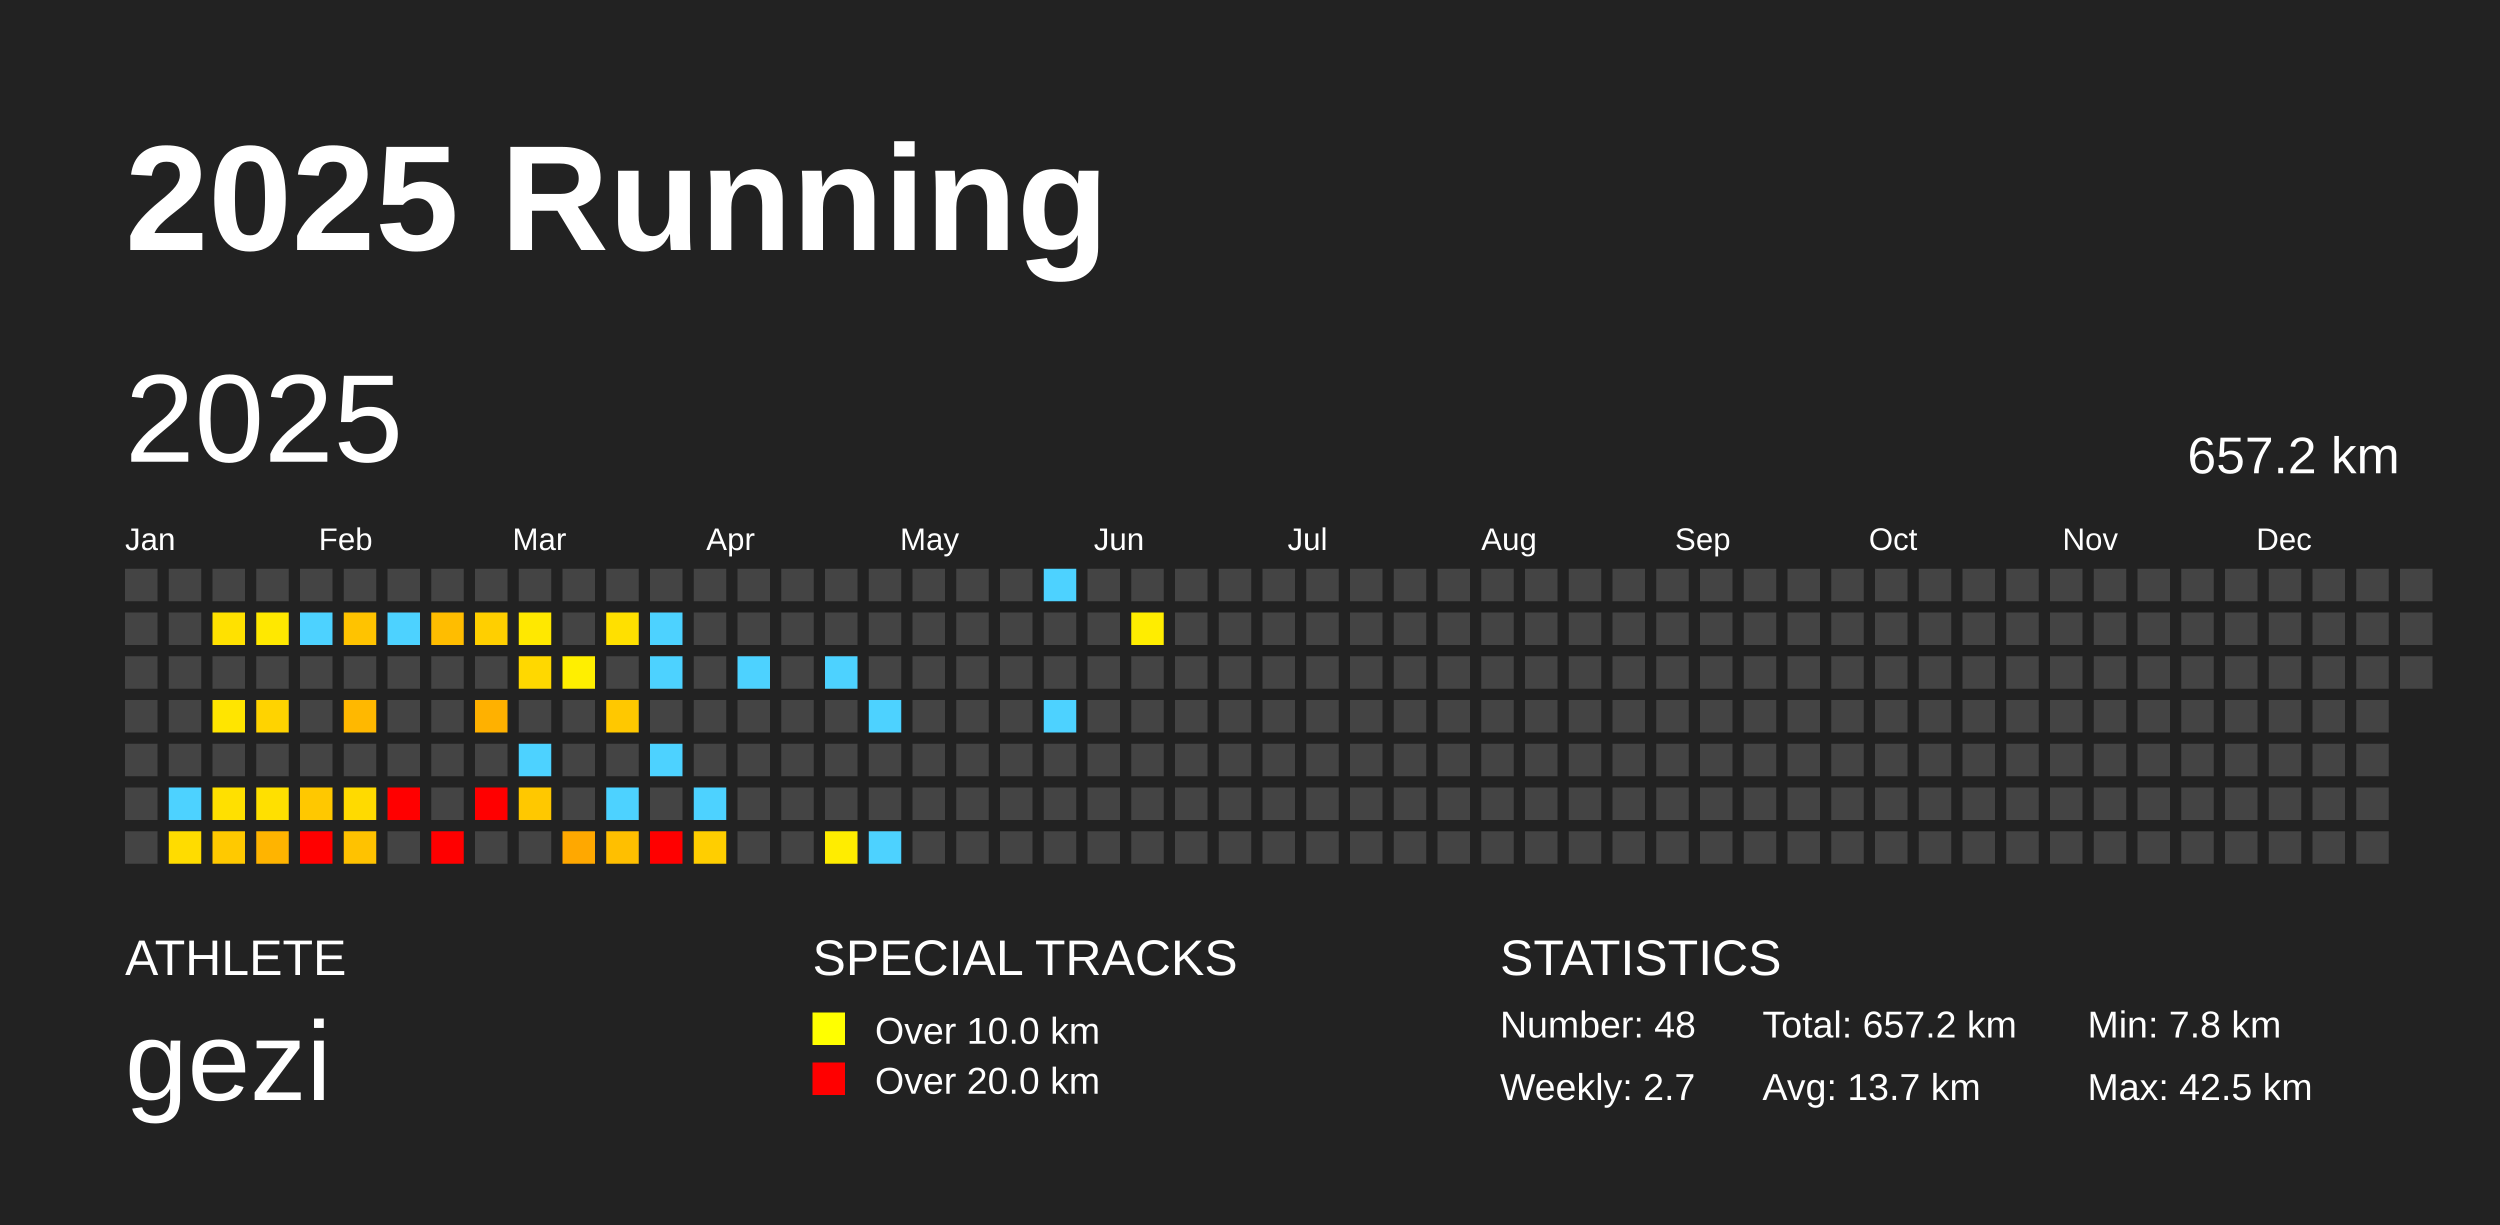
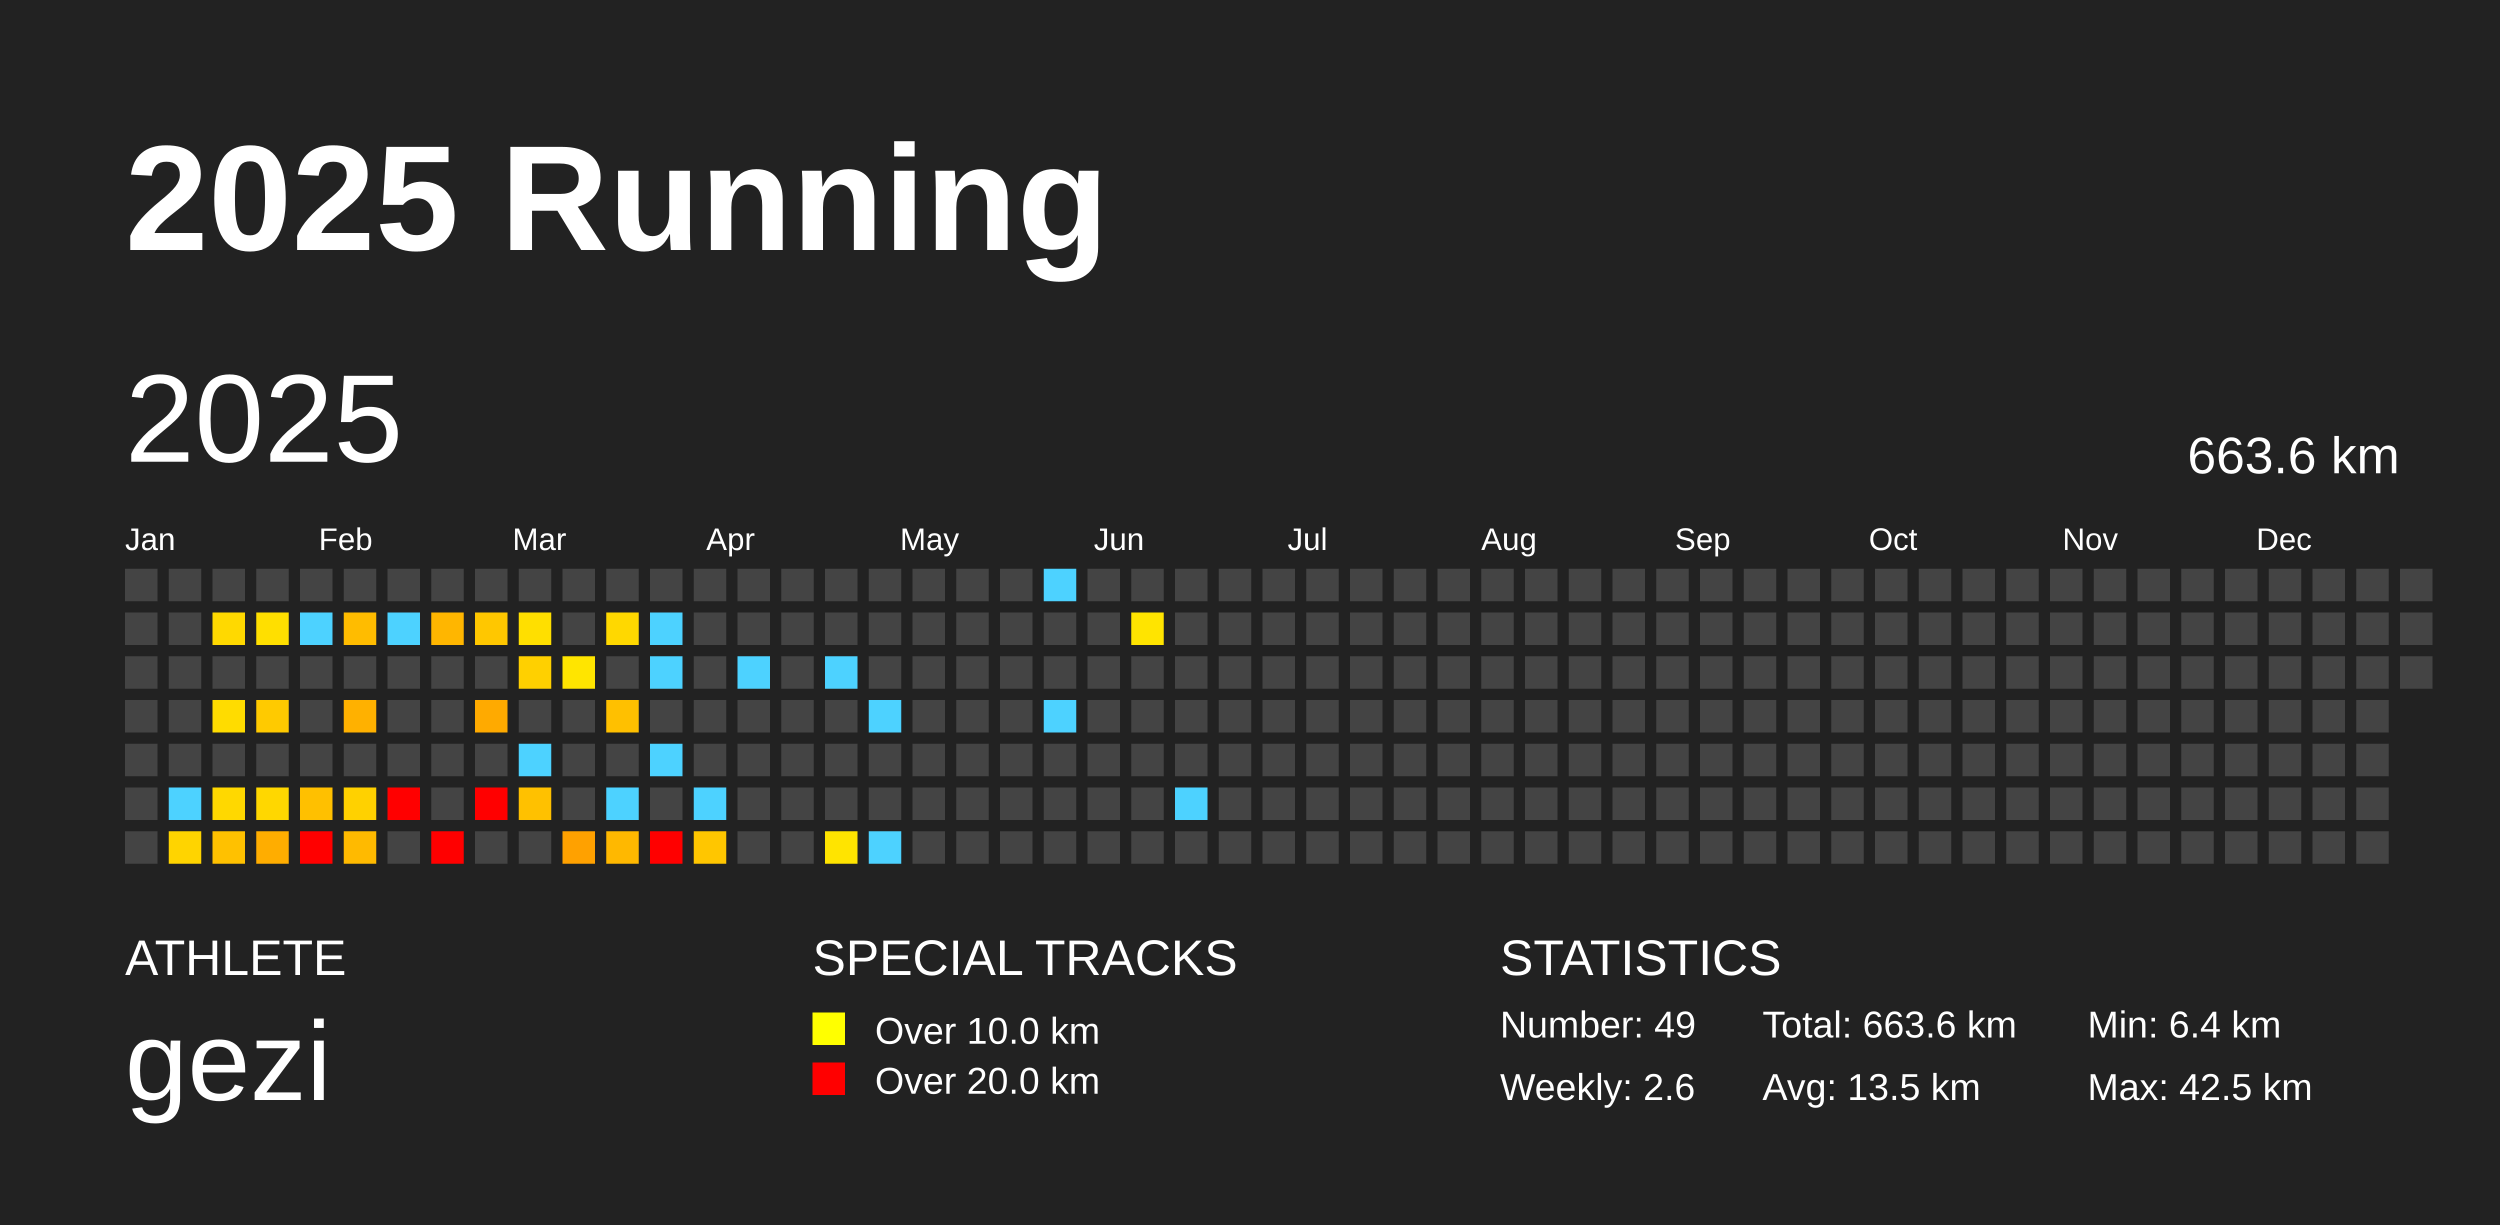
<svg xmlns="http://www.w3.org/2000/svg" baseProfile="full" height="98mm" version="1.1" viewBox="0,0,200,98" width="200mm">
  <defs />
  <rect fill="#222222" height="98" width="200" x="0" y="0" />
  <text fill="#FFFFFF" style="font-size:12px; font-family:Arial; font-weight:bold;" x="10" y="20">2025 Running</text>
  <text fill="#FFFFFF" style="font-size:4px; font-family:Arial" x="10" y="78">ATHLETE</text>
  <text fill="#FFFFFF" style="font-size:9px; font-family:Arial" x="10" y="88">gezi</text>
  <text fill="#FFFFFF" style="font-size:4px; font-family:Arial" x="65" y="78">SPECIAL TRACKS</text>
  <rect fill="yellow" height="2.6" width="2.6" x="65" y="81" />
  <text fill="#FFFFFF" style="font-size:3px; font-family:Arial" x="70" y="83.5">Over 10.0 km</text>
  <rect fill="red" height="2.6" width="2.6" x="65" y="85" />
  <text fill="#FFFFFF" style="font-size:3px; font-family:Arial" x="70" y="87.5">Over 20.0 km</text>
  <text fill="#FFFFFF" style="font-size:4px; font-family:Arial" x="120" y="78">STATISTICS</text>
-   <text fill="#FFFFFF" style="font-size:3px; font-family:Arial" x="120" y="83">Number: 48</text>
-   <text fill="#FFFFFF" style="font-size:3px; font-family:Arial" x="120" y="88">Weekly: 2.7</text>
-   <text fill="#FFFFFF" style="font-size:3px; font-family:Arial" x="141" y="83">Total: 657.2 km</text>
-   <text fill="#FFFFFF" style="font-size:3px; font-family:Arial" x="141" y="88">Avg: 13.7 km</text>
-   <text fill="#FFFFFF" style="font-size:3px; font-family:Arial" x="167" y="83">Min: 7.8 km</text>
+   <text fill="#FFFFFF" style="font-size:3px; font-family:Arial" x="120" y="83">Number: 49</text>
+   <text fill="#FFFFFF" style="font-size:3px; font-family:Arial" x="120" y="88">Weekly: 2.6</text>
+   <text fill="#FFFFFF" style="font-size:3px; font-family:Arial" x="141" y="83">Total: 663.6 km</text>
+   <text fill="#FFFFFF" style="font-size:3px; font-family:Arial" x="141" y="88">Avg: 13.5 km</text>
+   <text fill="#FFFFFF" style="font-size:3px; font-family:Arial" x="167" y="83">Min: 6.4 km</text>
  <text fill="#FFFFFF" style="font-size:3px; font-family:Arial" x="167" y="88">Max: 42.5 km</text>
  <text dominant-baseline="hanging" fill="#FFFFFF" style="font-size:10.0px; font-family:Arial;" x="10" y="30">2025</text>
-   <text dominant-baseline="hanging" fill="#FFFFFF" style="font-size:4.125px; font-family:Arial;" x="175" y="35">657.2 km</text>
+   <text dominant-baseline="hanging" fill="#FFFFFF" style="font-size:4.125px; font-family:Arial;" x="175" y="35">663.6 km</text>
  <text fill="#FFFFFF" style="font-size:2.5px; font-family:Arial" x="10.0" y="44">Jan</text>
  <text fill="#FFFFFF" style="font-size:2.5px; font-family:Arial" x="25.5" y="44">Feb</text>
  <text fill="#FFFFFF" style="font-size:2.5px; font-family:Arial" x="41.0" y="44">Mar</text>
  <text fill="#FFFFFF" style="font-size:2.5px; font-family:Arial" x="56.5" y="44">Apr</text>
  <text fill="#FFFFFF" style="font-size:2.5px; font-family:Arial" x="72.0" y="44">May</text>
  <text fill="#FFFFFF" style="font-size:2.5px; font-family:Arial" x="87.5" y="44">Jun</text>
  <text fill="#FFFFFF" style="font-size:2.5px; font-family:Arial" x="103.0" y="44">Jul</text>
  <text fill="#FFFFFF" style="font-size:2.5px; font-family:Arial" x="118.5" y="44">Aug</text>
  <text fill="#FFFFFF" style="font-size:2.5px; font-family:Arial" x="134.0" y="44">Sep</text>
  <text fill="#FFFFFF" style="font-size:2.5px; font-family:Arial" x="149.5" y="44">Oct</text>
  <text fill="#FFFFFF" style="font-size:2.5px; font-family:Arial" x="165.0" y="44">Nov</text>
  <text fill="#FFFFFF" style="font-size:2.5px; font-family:Arial" x="180.5" y="44">Dec</text>
  <rect fill="#444444" height="2.6" width="2.6" x="10.0" y="45.5" />
  <rect fill="#444444" height="2.6" width="2.6" x="10.0" y="49.0" />
  <rect fill="#444444" height="2.6" width="2.6" x="10.0" y="52.5" />
  <rect fill="#444444" height="2.6" width="2.6" x="10.0" y="56.0" />
  <rect fill="#444444" height="2.6" width="2.6" x="10.0" y="59.5" />
  <rect fill="#444444" height="2.6" width="2.6" x="10.0" y="63.0" />
  <rect fill="#444444" height="2.6" width="2.6" x="10.0" y="66.5" />
  <rect fill="#444444" height="2.6" width="2.6" x="13.5" y="45.5" />
  <rect fill="#444444" height="2.6" width="2.6" x="13.5" y="49.0" />
  <rect fill="#444444" height="2.6" width="2.6" x="13.5" y="52.5" />
  <rect fill="#444444" height="2.6" width="2.6" x="13.5" y="56.0" />
  <rect fill="#444444" height="2.6" width="2.6" x="13.5" y="59.5" />
  <rect fill="#4dd2ff" height="2.6" width="2.6" x="13.5" y="63.0" />
-   <rect fill="#ffdc00" height="2.6" width="2.6" x="13.5" y="66.5" />
+   <rect fill="#ffd400" height="2.6" width="2.6" x="13.5" y="66.5" />
  <rect fill="#444444" height="2.6" width="2.6" x="17.0" y="45.5" />
-   <rect fill="#ffe100" height="2.6" width="2.6" x="17.0" y="49.0" />
+   <rect fill="#ffd900" height="2.6" width="2.6" x="17.0" y="49.0" />
  <rect fill="#444444" height="2.6" width="2.6" x="17.0" y="52.5" />
-   <rect fill="#ffe500" height="2.6" width="2.6" x="17.0" y="56.0" />
+   <rect fill="#ffdc00" height="2.6" width="2.6" x="17.0" y="56.0" />
  <rect fill="#444444" height="2.6" width="2.6" x="17.0" y="59.5" />
-   <rect fill="#ffe000" height="2.6" width="2.6" x="17.0" y="63.0" />
-   <rect fill="#ffc900" height="2.6" width="2.6" x="17.0" y="66.5" />
+   <rect fill="#ffd800" height="2.6" width="2.6" x="17.0" y="63.0" />
+   <rect fill="#ffc100" height="2.6" width="2.6" x="17.0" y="66.5" />
  <rect fill="#444444" height="2.6" width="2.6" x="20.5" y="45.5" />
-   <rect fill="#ffe800" height="2.6" width="2.6" x="20.5" y="49.0" />
+   <rect fill="#ffdf00" height="2.6" width="2.6" x="20.5" y="49.0" />
  <rect fill="#444444" height="2.6" width="2.6" x="20.5" y="52.5" />
-   <rect fill="#ffd300" height="2.6" width="2.6" x="20.5" y="56.0" />
+   <rect fill="#ffca00" height="2.6" width="2.6" x="20.5" y="56.0" />
  <rect fill="#444444" height="2.6" width="2.6" x="20.5" y="59.5" />
-   <rect fill="#ffe000" height="2.6" width="2.6" x="20.5" y="63.0" />
-   <rect fill="#ffb400" height="2.6" width="2.6" x="20.5" y="66.5" />
+   <rect fill="#ffd700" height="2.6" width="2.6" x="20.5" y="63.0" />
+   <rect fill="#ffad00" height="2.6" width="2.6" x="20.5" y="66.5" />
  <rect fill="#444444" height="2.6" width="2.6" x="24.0" y="45.5" />
  <rect fill="#4dd2ff" height="2.6" width="2.6" x="24.0" y="49.0" />
  <rect fill="#444444" height="2.6" width="2.6" x="24.0" y="52.5" />
  <rect fill="#444444" height="2.6" width="2.6" x="24.0" y="56.0" />
  <rect fill="#444444" height="2.6" width="2.6" x="24.0" y="59.5" />
-   <rect fill="#ffc800" height="2.6" width="2.6" x="24.0" y="63.0" />
+   <rect fill="#ffc000" height="2.6" width="2.6" x="24.0" y="63.0" />
  <rect fill="red" height="2.6" width="2.6" x="24.0" y="66.5" />
  <rect fill="#444444" height="2.6" width="2.6" x="27.5" y="45.5" />
-   <rect fill="#ffc300" height="2.6" width="2.6" x="27.5" y="49.0" />
+   <rect fill="#ffbc00" height="2.6" width="2.6" x="27.5" y="49.0" />
  <rect fill="#444444" height="2.6" width="2.6" x="27.5" y="52.5" />
-   <rect fill="#ffb800" height="2.6" width="2.6" x="27.5" y="56.0" />
+   <rect fill="#ffb100" height="2.6" width="2.6" x="27.5" y="56.0" />
  <rect fill="#444444" height="2.6" width="2.6" x="27.5" y="59.5" />
-   <rect fill="#ffda00" height="2.6" width="2.6" x="27.5" y="63.0" />
-   <rect fill="#ffc200" height="2.6" width="2.6" x="27.5" y="66.5" />
+   <rect fill="#ffd100" height="2.6" width="2.6" x="27.5" y="63.0" />
+   <rect fill="#ffba00" height="2.6" width="2.6" x="27.5" y="66.5" />
  <rect fill="#444444" height="2.6" width="2.6" x="31.0" y="45.5" />
  <rect fill="#4dd2ff" height="2.6" width="2.6" x="31.0" y="49.0" />
  <rect fill="#444444" height="2.6" width="2.6" x="31.0" y="52.5" />
  <rect fill="#444444" height="2.6" width="2.6" x="31.0" y="56.0" />
  <rect fill="#444444" height="2.6" width="2.6" x="31.0" y="59.5" />
  <rect fill="red" height="2.6" width="2.6" x="31.0" y="63.0" />
  <rect fill="#444444" height="2.6" width="2.6" x="31.0" y="66.5" />
  <rect fill="#444444" height="2.6" width="2.6" x="34.5" y="45.5" />
-   <rect fill="#ffbd00" height="2.6" width="2.6" x="34.5" y="49.0" />
+   <rect fill="#ffb600" height="2.6" width="2.6" x="34.5" y="49.0" />
  <rect fill="#444444" height="2.6" width="2.6" x="34.5" y="52.5" />
  <rect fill="#444444" height="2.6" width="2.6" x="34.5" y="56.0" />
  <rect fill="#444444" height="2.6" width="2.6" x="34.5" y="59.5" />
  <rect fill="#444444" height="2.6" width="2.6" x="34.5" y="63.0" />
  <rect fill="red" height="2.6" width="2.6" x="34.5" y="66.5" />
  <rect fill="#444444" height="2.6" width="2.6" x="38.0" y="45.5" />
-   <rect fill="#ffcf00" height="2.6" width="2.6" x="38.0" y="49.0" />
+   <rect fill="#ffc700" height="2.6" width="2.6" x="38.0" y="49.0" />
  <rect fill="#444444" height="2.6" width="2.6" x="38.0" y="52.5" />
-   <rect fill="#ffb100" height="2.6" width="2.6" x="38.0" y="56.0" />
+   <rect fill="#ffaa00" height="2.6" width="2.6" x="38.0" y="56.0" />
  <rect fill="#444444" height="2.6" width="2.6" x="38.0" y="59.5" />
  <rect fill="red" height="2.6" width="2.6" x="38.0" y="63.0" />
  <rect fill="#444444" height="2.6" width="2.6" x="38.0" y="66.5" />
  <rect fill="#444444" height="2.6" width="2.6" x="41.5" y="45.5" />
-   <rect fill="#ffe800" height="2.6" width="2.6" x="41.5" y="49.0" />
-   <rect fill="#ffd800" height="2.6" width="2.6" x="41.5" y="52.5" />
+   <rect fill="#ffdf00" height="2.6" width="2.6" x="41.5" y="49.0" />
+   <rect fill="#ffd000" height="2.6" width="2.6" x="41.5" y="52.5" />
  <rect fill="#444444" height="2.6" width="2.6" x="41.5" y="56.0" />
  <rect fill="#4dd2ff" height="2.6" width="2.6" x="41.5" y="59.5" />
-   <rect fill="#ffc800" height="2.6" width="2.6" x="41.5" y="63.0" />
+   <rect fill="#ffc100" height="2.6" width="2.6" x="41.5" y="63.0" />
  <rect fill="#444444" height="2.6" width="2.6" x="41.5" y="66.5" />
  <rect fill="#444444" height="2.6" width="2.6" x="45.0" y="45.5" />
  <rect fill="#444444" height="2.6" width="2.6" x="45.0" y="49.0" />
-   <rect fill="#ffef00" height="2.6" width="2.6" x="45.0" y="52.5" />
+   <rect fill="#ffe500" height="2.6" width="2.6" x="45.0" y="52.5" />
  <rect fill="#444444" height="2.6" width="2.6" x="45.0" y="56.0" />
  <rect fill="#444444" height="2.6" width="2.6" x="45.0" y="59.5" />
  <rect fill="#444444" height="2.6" width="2.6" x="45.0" y="63.0" />
-   <rect fill="#ffa800" height="2.6" width="2.6" x="45.0" y="66.5" />
+   <rect fill="#ffa100" height="2.6" width="2.6" x="45.0" y="66.5" />
  <rect fill="#444444" height="2.6" width="2.6" x="48.5" y="45.5" />
-   <rect fill="#ffe000" height="2.6" width="2.6" x="48.5" y="49.0" />
+   <rect fill="#ffd800" height="2.6" width="2.6" x="48.5" y="49.0" />
  <rect fill="#444444" height="2.6" width="2.6" x="48.5" y="52.5" />
-   <rect fill="#ffc800" height="2.6" width="2.6" x="48.5" y="56.0" />
+   <rect fill="#ffc000" height="2.6" width="2.6" x="48.5" y="56.0" />
  <rect fill="#444444" height="2.6" width="2.6" x="48.5" y="59.5" />
  <rect fill="#4dd2ff" height="2.6" width="2.6" x="48.5" y="63.0" />
-   <rect fill="#ffbf00" height="2.6" width="2.6" x="48.5" y="66.5" />
+   <rect fill="#ffb800" height="2.6" width="2.6" x="48.5" y="66.5" />
  <rect fill="#444444" height="2.6" width="2.6" x="52.0" y="45.5" />
  <rect fill="#4dd2ff" height="2.6" width="2.6" x="52.0" y="49.0" />
  <rect fill="#4dd2ff" height="2.6" width="2.6" x="52.0" y="52.5" />
  <rect fill="#444444" height="2.6" width="2.6" x="52.0" y="56.0" />
  <rect fill="#4dd2ff" height="2.6" width="2.6" x="52.0" y="59.5" />
  <rect fill="#444444" height="2.6" width="2.6" x="52.0" y="63.0" />
  <rect fill="red" height="2.6" width="2.6" x="52.0" y="66.5" />
  <rect fill="#444444" height="2.6" width="2.6" x="55.5" y="45.5" />
  <rect fill="#444444" height="2.6" width="2.6" x="55.5" y="49.0" />
  <rect fill="#444444" height="2.6" width="2.6" x="55.5" y="52.5" />
  <rect fill="#444444" height="2.6" width="2.6" x="55.5" y="56.0" />
  <rect fill="#444444" height="2.6" width="2.6" x="55.5" y="59.5" />
  <rect fill="#4dd2ff" height="2.6" width="2.6" x="55.5" y="63.0" />
-   <rect fill="#ffce00" height="2.6" width="2.6" x="55.5" y="66.5" />
+   <rect fill="#ffc600" height="2.6" width="2.6" x="55.5" y="66.5" />
  <rect fill="#444444" height="2.6" width="2.6" x="59.0" y="45.5" />
  <rect fill="#444444" height="2.6" width="2.6" x="59.0" y="49.0" />
  <rect fill="#4dd2ff" height="2.6" width="2.6" x="59.0" y="52.5" />
  <rect fill="#444444" height="2.6" width="2.6" x="59.0" y="56.0" />
  <rect fill="#444444" height="2.6" width="2.6" x="59.0" y="59.5" />
  <rect fill="#444444" height="2.6" width="2.6" x="59.0" y="63.0" />
  <rect fill="#444444" height="2.6" width="2.6" x="59.0" y="66.5" />
  <rect fill="#444444" height="2.6" width="2.6" x="62.5" y="45.5" />
  <rect fill="#444444" height="2.6" width="2.6" x="62.5" y="49.0" />
  <rect fill="#444444" height="2.6" width="2.6" x="62.5" y="52.5" />
  <rect fill="#444444" height="2.6" width="2.6" x="62.5" y="56.0" />
  <rect fill="#444444" height="2.6" width="2.6" x="62.5" y="59.5" />
  <rect fill="#444444" height="2.6" width="2.6" x="62.5" y="63.0" />
  <rect fill="#444444" height="2.6" width="2.6" x="62.5" y="66.5" />
  <rect fill="#444444" height="2.6" width="2.6" x="66.0" y="45.5" />
  <rect fill="#444444" height="2.6" width="2.6" x="66.0" y="49.0" />
  <rect fill="#4dd2ff" height="2.6" width="2.6" x="66.0" y="52.5" />
  <rect fill="#444444" height="2.6" width="2.6" x="66.0" y="56.0" />
  <rect fill="#444444" height="2.6" width="2.6" x="66.0" y="59.5" />
  <rect fill="#444444" height="2.6" width="2.6" x="66.0" y="63.0" />
-   <rect fill="#ffed00" height="2.6" width="2.6" x="66.0" y="66.5" />
+   <rect fill="#ffe400" height="2.6" width="2.6" x="66.0" y="66.5" />
  <rect fill="#444444" height="2.6" width="2.6" x="69.5" y="45.5" />
  <rect fill="#444444" height="2.6" width="2.6" x="69.5" y="49.0" />
  <rect fill="#444444" height="2.6" width="2.6" x="69.5" y="52.5" />
  <rect fill="#4dd2ff" height="2.6" width="2.6" x="69.5" y="56.0" />
  <rect fill="#444444" height="2.6" width="2.6" x="69.5" y="59.5" />
  <rect fill="#444444" height="2.6" width="2.6" x="69.5" y="63.0" />
  <rect fill="#4dd2ff" height="2.6" width="2.6" x="69.5" y="66.5" />
  <rect fill="#444444" height="2.6" width="2.6" x="73.0" y="45.5" />
  <rect fill="#444444" height="2.6" width="2.6" x="73.0" y="49.0" />
  <rect fill="#444444" height="2.6" width="2.6" x="73.0" y="52.5" />
  <rect fill="#444444" height="2.6" width="2.6" x="73.0" y="56.0" />
  <rect fill="#444444" height="2.6" width="2.6" x="73.0" y="59.5" />
  <rect fill="#444444" height="2.6" width="2.6" x="73.0" y="63.0" />
  <rect fill="#444444" height="2.6" width="2.6" x="73.0" y="66.5" />
  <rect fill="#444444" height="2.6" width="2.6" x="76.5" y="45.5" />
  <rect fill="#444444" height="2.6" width="2.6" x="76.5" y="49.0" />
  <rect fill="#444444" height="2.6" width="2.6" x="76.5" y="52.5" />
  <rect fill="#444444" height="2.6" width="2.6" x="76.5" y="56.0" />
  <rect fill="#444444" height="2.6" width="2.6" x="76.5" y="59.5" />
  <rect fill="#444444" height="2.6" width="2.6" x="76.5" y="63.0" />
  <rect fill="#444444" height="2.6" width="2.6" x="76.5" y="66.5" />
  <rect fill="#444444" height="2.6" width="2.6" x="80.0" y="45.5" />
  <rect fill="#444444" height="2.6" width="2.6" x="80.0" y="49.0" />
  <rect fill="#444444" height="2.6" width="2.6" x="80.0" y="52.5" />
  <rect fill="#444444" height="2.6" width="2.6" x="80.0" y="56.0" />
  <rect fill="#444444" height="2.6" width="2.6" x="80.0" y="59.5" />
  <rect fill="#444444" height="2.6" width="2.6" x="80.0" y="63.0" />
  <rect fill="#444444" height="2.6" width="2.6" x="80.0" y="66.5" />
  <rect fill="#4dd2ff" height="2.6" width="2.6" x="83.5" y="45.5" />
  <rect fill="#444444" height="2.6" width="2.6" x="83.5" y="49.0" />
  <rect fill="#444444" height="2.6" width="2.6" x="83.5" y="52.5" />
  <rect fill="#4dd2ff" height="2.6" width="2.6" x="83.5" y="56.0" />
  <rect fill="#444444" height="2.6" width="2.6" x="83.5" y="59.5" />
  <rect fill="#444444" height="2.6" width="2.6" x="83.5" y="63.0" />
  <rect fill="#444444" height="2.6" width="2.6" x="83.5" y="66.5" />
  <rect fill="#444444" height="2.6" width="2.6" x="87.0" y="45.5" />
  <rect fill="#444444" height="2.6" width="2.6" x="87.0" y="49.0" />
  <rect fill="#444444" height="2.6" width="2.6" x="87.0" y="52.5" />
  <rect fill="#444444" height="2.6" width="2.6" x="87.0" y="56.0" />
  <rect fill="#444444" height="2.6" width="2.6" x="87.0" y="59.5" />
  <rect fill="#444444" height="2.6" width="2.6" x="87.0" y="63.0" />
  <rect fill="#444444" height="2.6" width="2.6" x="87.0" y="66.5" />
  <rect fill="#444444" height="2.6" width="2.6" x="90.5" y="45.5" />
-   <rect fill="#ffed00" height="2.6" width="2.6" x="90.5" y="49.0" />
+   <rect fill="#ffe400" height="2.6" width="2.6" x="90.5" y="49.0" />
  <rect fill="#444444" height="2.6" width="2.6" x="90.5" y="52.5" />
  <rect fill="#444444" height="2.6" width="2.6" x="90.5" y="56.0" />
  <rect fill="#444444" height="2.6" width="2.6" x="90.5" y="59.5" />
  <rect fill="#444444" height="2.6" width="2.6" x="90.5" y="63.0" />
  <rect fill="#444444" height="2.6" width="2.6" x="90.5" y="66.5" />
  <rect fill="#444444" height="2.6" width="2.6" x="94.0" y="45.5" />
  <rect fill="#444444" height="2.6" width="2.6" x="94.0" y="49.0" />
  <rect fill="#444444" height="2.6" width="2.6" x="94.0" y="52.5" />
  <rect fill="#444444" height="2.6" width="2.6" x="94.0" y="56.0" />
  <rect fill="#444444" height="2.6" width="2.6" x="94.0" y="59.5" />
-   <rect fill="#444444" height="2.6" width="2.6" x="94.0" y="63.0" />
+   <rect fill="#4dd2ff" height="2.6" width="2.6" x="94.0" y="63.0" />
  <rect fill="#444444" height="2.6" width="2.6" x="94.0" y="66.5" />
  <rect fill="#444444" height="2.6" width="2.6" x="97.5" y="45.5" />
  <rect fill="#444444" height="2.6" width="2.6" x="97.5" y="49.0" />
  <rect fill="#444444" height="2.6" width="2.6" x="97.5" y="52.5" />
  <rect fill="#444444" height="2.6" width="2.6" x="97.5" y="56.0" />
  <rect fill="#444444" height="2.6" width="2.6" x="97.5" y="59.5" />
  <rect fill="#444444" height="2.6" width="2.6" x="97.5" y="63.0" />
  <rect fill="#444444" height="2.6" width="2.6" x="97.5" y="66.5" />
  <rect fill="#444444" height="2.6" width="2.6" x="101.0" y="45.5" />
  <rect fill="#444444" height="2.6" width="2.6" x="101.0" y="49.0" />
  <rect fill="#444444" height="2.6" width="2.6" x="101.0" y="52.5" />
  <rect fill="#444444" height="2.6" width="2.6" x="101.0" y="56.0" />
  <rect fill="#444444" height="2.6" width="2.6" x="101.0" y="59.5" />
  <rect fill="#444444" height="2.6" width="2.6" x="101.0" y="63.0" />
  <rect fill="#444444" height="2.6" width="2.6" x="101.0" y="66.5" />
  <rect fill="#444444" height="2.6" width="2.6" x="104.5" y="45.5" />
  <rect fill="#444444" height="2.6" width="2.6" x="104.5" y="49.0" />
  <rect fill="#444444" height="2.6" width="2.6" x="104.5" y="52.5" />
  <rect fill="#444444" height="2.6" width="2.6" x="104.5" y="56.0" />
  <rect fill="#444444" height="2.6" width="2.6" x="104.5" y="59.5" />
  <rect fill="#444444" height="2.6" width="2.6" x="104.5" y="63.0" />
  <rect fill="#444444" height="2.6" width="2.6" x="104.5" y="66.5" />
  <rect fill="#444444" height="2.6" width="2.6" x="108.0" y="45.5" />
  <rect fill="#444444" height="2.6" width="2.6" x="108.0" y="49.0" />
  <rect fill="#444444" height="2.6" width="2.6" x="108.0" y="52.5" />
  <rect fill="#444444" height="2.6" width="2.6" x="108.0" y="56.0" />
  <rect fill="#444444" height="2.6" width="2.6" x="108.0" y="59.5" />
  <rect fill="#444444" height="2.6" width="2.6" x="108.0" y="63.0" />
  <rect fill="#444444" height="2.6" width="2.6" x="108.0" y="66.5" />
  <rect fill="#444444" height="2.6" width="2.6" x="111.5" y="45.5" />
  <rect fill="#444444" height="2.6" width="2.6" x="111.5" y="49.0" />
  <rect fill="#444444" height="2.6" width="2.6" x="111.5" y="52.5" />
  <rect fill="#444444" height="2.6" width="2.6" x="111.5" y="56.0" />
  <rect fill="#444444" height="2.6" width="2.6" x="111.5" y="59.5" />
  <rect fill="#444444" height="2.6" width="2.6" x="111.5" y="63.0" />
  <rect fill="#444444" height="2.6" width="2.6" x="111.5" y="66.5" />
  <rect fill="#444444" height="2.6" width="2.6" x="115.0" y="45.5" />
  <rect fill="#444444" height="2.6" width="2.6" x="115.0" y="49.0" />
  <rect fill="#444444" height="2.6" width="2.6" x="115.0" y="52.5" />
  <rect fill="#444444" height="2.6" width="2.6" x="115.0" y="56.0" />
  <rect fill="#444444" height="2.6" width="2.6" x="115.0" y="59.5" />
  <rect fill="#444444" height="2.6" width="2.6" x="115.0" y="63.0" />
  <rect fill="#444444" height="2.6" width="2.6" x="115.0" y="66.5" />
  <rect fill="#444444" height="2.6" width="2.6" x="118.5" y="45.5" />
  <rect fill="#444444" height="2.6" width="2.6" x="118.5" y="49.0" />
  <rect fill="#444444" height="2.6" width="2.6" x="118.5" y="52.5" />
  <rect fill="#444444" height="2.6" width="2.6" x="118.5" y="56.0" />
  <rect fill="#444444" height="2.6" width="2.6" x="118.5" y="59.5" />
  <rect fill="#444444" height="2.6" width="2.6" x="118.5" y="63.0" />
  <rect fill="#444444" height="2.6" width="2.6" x="118.5" y="66.5" />
  <rect fill="#444444" height="2.6" width="2.6" x="122.0" y="45.5" />
  <rect fill="#444444" height="2.6" width="2.6" x="122.0" y="49.0" />
  <rect fill="#444444" height="2.6" width="2.6" x="122.0" y="52.5" />
  <rect fill="#444444" height="2.6" width="2.6" x="122.0" y="56.0" />
  <rect fill="#444444" height="2.6" width="2.6" x="122.0" y="59.5" />
  <rect fill="#444444" height="2.6" width="2.6" x="122.0" y="63.0" />
  <rect fill="#444444" height="2.6" width="2.6" x="122.0" y="66.5" />
  <rect fill="#444444" height="2.6" width="2.6" x="125.5" y="45.5" />
  <rect fill="#444444" height="2.6" width="2.6" x="125.5" y="49.0" />
  <rect fill="#444444" height="2.6" width="2.6" x="125.5" y="52.5" />
  <rect fill="#444444" height="2.6" width="2.6" x="125.5" y="56.0" />
  <rect fill="#444444" height="2.6" width="2.6" x="125.5" y="59.5" />
  <rect fill="#444444" height="2.6" width="2.6" x="125.5" y="63.0" />
  <rect fill="#444444" height="2.6" width="2.6" x="125.5" y="66.5" />
  <rect fill="#444444" height="2.6" width="2.6" x="129.0" y="45.5" />
  <rect fill="#444444" height="2.6" width="2.6" x="129.0" y="49.0" />
  <rect fill="#444444" height="2.6" width="2.6" x="129.0" y="52.5" />
  <rect fill="#444444" height="2.6" width="2.6" x="129.0" y="56.0" />
  <rect fill="#444444" height="2.6" width="2.6" x="129.0" y="59.5" />
  <rect fill="#444444" height="2.6" width="2.6" x="129.0" y="63.0" />
  <rect fill="#444444" height="2.6" width="2.6" x="129.0" y="66.5" />
  <rect fill="#444444" height="2.6" width="2.6" x="132.5" y="45.5" />
  <rect fill="#444444" height="2.6" width="2.6" x="132.5" y="49.0" />
  <rect fill="#444444" height="2.6" width="2.6" x="132.5" y="52.5" />
  <rect fill="#444444" height="2.6" width="2.6" x="132.5" y="56.0" />
  <rect fill="#444444" height="2.6" width="2.6" x="132.5" y="59.5" />
  <rect fill="#444444" height="2.6" width="2.6" x="132.5" y="63.0" />
  <rect fill="#444444" height="2.6" width="2.6" x="132.5" y="66.5" />
  <rect fill="#444444" height="2.6" width="2.6" x="136.0" y="45.5" />
  <rect fill="#444444" height="2.6" width="2.6" x="136.0" y="49.0" />
  <rect fill="#444444" height="2.6" width="2.6" x="136.0" y="52.5" />
  <rect fill="#444444" height="2.6" width="2.6" x="136.0" y="56.0" />
  <rect fill="#444444" height="2.6" width="2.6" x="136.0" y="59.5" />
  <rect fill="#444444" height="2.6" width="2.6" x="136.0" y="63.0" />
  <rect fill="#444444" height="2.6" width="2.6" x="136.0" y="66.5" />
  <rect fill="#444444" height="2.6" width="2.6" x="139.5" y="45.5" />
  <rect fill="#444444" height="2.6" width="2.6" x="139.5" y="49.0" />
  <rect fill="#444444" height="2.6" width="2.6" x="139.5" y="52.5" />
  <rect fill="#444444" height="2.6" width="2.6" x="139.5" y="56.0" />
  <rect fill="#444444" height="2.6" width="2.6" x="139.5" y="59.5" />
  <rect fill="#444444" height="2.6" width="2.6" x="139.5" y="63.0" />
  <rect fill="#444444" height="2.6" width="2.6" x="139.5" y="66.5" />
  <rect fill="#444444" height="2.6" width="2.6" x="143.0" y="45.5" />
  <rect fill="#444444" height="2.6" width="2.6" x="143.0" y="49.0" />
  <rect fill="#444444" height="2.6" width="2.6" x="143.0" y="52.5" />
  <rect fill="#444444" height="2.6" width="2.6" x="143.0" y="56.0" />
  <rect fill="#444444" height="2.6" width="2.6" x="143.0" y="59.5" />
  <rect fill="#444444" height="2.6" width="2.6" x="143.0" y="63.0" />
  <rect fill="#444444" height="2.6" width="2.6" x="143.0" y="66.5" />
  <rect fill="#444444" height="2.6" width="2.6" x="146.5" y="45.5" />
  <rect fill="#444444" height="2.6" width="2.6" x="146.5" y="49.0" />
  <rect fill="#444444" height="2.6" width="2.6" x="146.5" y="52.5" />
  <rect fill="#444444" height="2.6" width="2.6" x="146.5" y="56.0" />
  <rect fill="#444444" height="2.6" width="2.6" x="146.5" y="59.5" />
  <rect fill="#444444" height="2.6" width="2.6" x="146.5" y="63.0" />
  <rect fill="#444444" height="2.6" width="2.6" x="146.5" y="66.5" />
  <rect fill="#444444" height="2.6" width="2.6" x="150.0" y="45.5" />
  <rect fill="#444444" height="2.6" width="2.6" x="150.0" y="49.0" />
  <rect fill="#444444" height="2.6" width="2.6" x="150.0" y="52.5" />
  <rect fill="#444444" height="2.6" width="2.6" x="150.0" y="56.0" />
  <rect fill="#444444" height="2.6" width="2.6" x="150.0" y="59.5" />
  <rect fill="#444444" height="2.6" width="2.6" x="150.0" y="63.0" />
  <rect fill="#444444" height="2.6" width="2.6" x="150.0" y="66.5" />
  <rect fill="#444444" height="2.6" width="2.6" x="153.5" y="45.5" />
  <rect fill="#444444" height="2.6" width="2.6" x="153.5" y="49.0" />
  <rect fill="#444444" height="2.6" width="2.6" x="153.5" y="52.5" />
  <rect fill="#444444" height="2.6" width="2.6" x="153.5" y="56.0" />
  <rect fill="#444444" height="2.6" width="2.6" x="153.5" y="59.5" />
  <rect fill="#444444" height="2.6" width="2.6" x="153.5" y="63.0" />
  <rect fill="#444444" height="2.6" width="2.6" x="153.5" y="66.5" />
  <rect fill="#444444" height="2.6" width="2.6" x="157.0" y="45.5" />
  <rect fill="#444444" height="2.6" width="2.6" x="157.0" y="49.0" />
  <rect fill="#444444" height="2.6" width="2.6" x="157.0" y="52.5" />
  <rect fill="#444444" height="2.6" width="2.6" x="157.0" y="56.0" />
  <rect fill="#444444" height="2.6" width="2.6" x="157.0" y="59.5" />
  <rect fill="#444444" height="2.6" width="2.6" x="157.0" y="63.0" />
  <rect fill="#444444" height="2.6" width="2.6" x="157.0" y="66.5" />
  <rect fill="#444444" height="2.6" width="2.6" x="160.5" y="45.5" />
  <rect fill="#444444" height="2.6" width="2.6" x="160.5" y="49.0" />
  <rect fill="#444444" height="2.6" width="2.6" x="160.5" y="52.5" />
  <rect fill="#444444" height="2.6" width="2.6" x="160.5" y="56.0" />
  <rect fill="#444444" height="2.6" width="2.6" x="160.5" y="59.5" />
  <rect fill="#444444" height="2.6" width="2.6" x="160.5" y="63.0" />
  <rect fill="#444444" height="2.6" width="2.6" x="160.5" y="66.5" />
  <rect fill="#444444" height="2.6" width="2.6" x="164.0" y="45.5" />
  <rect fill="#444444" height="2.6" width="2.6" x="164.0" y="49.0" />
  <rect fill="#444444" height="2.6" width="2.6" x="164.0" y="52.5" />
  <rect fill="#444444" height="2.6" width="2.6" x="164.0" y="56.0" />
  <rect fill="#444444" height="2.6" width="2.6" x="164.0" y="59.5" />
  <rect fill="#444444" height="2.6" width="2.6" x="164.0" y="63.0" />
  <rect fill="#444444" height="2.6" width="2.6" x="164.0" y="66.5" />
  <rect fill="#444444" height="2.6" width="2.6" x="167.5" y="45.5" />
  <rect fill="#444444" height="2.6" width="2.6" x="167.5" y="49.0" />
  <rect fill="#444444" height="2.6" width="2.6" x="167.5" y="52.5" />
  <rect fill="#444444" height="2.6" width="2.6" x="167.5" y="56.0" />
  <rect fill="#444444" height="2.6" width="2.6" x="167.5" y="59.5" />
  <rect fill="#444444" height="2.6" width="2.6" x="167.5" y="63.0" />
  <rect fill="#444444" height="2.6" width="2.6" x="167.5" y="66.5" />
  <rect fill="#444444" height="2.6" width="2.6" x="171.0" y="45.5" />
  <rect fill="#444444" height="2.6" width="2.6" x="171.0" y="49.0" />
  <rect fill="#444444" height="2.6" width="2.6" x="171.0" y="52.5" />
  <rect fill="#444444" height="2.6" width="2.6" x="171.0" y="56.0" />
  <rect fill="#444444" height="2.6" width="2.6" x="171.0" y="59.5" />
  <rect fill="#444444" height="2.6" width="2.6" x="171.0" y="63.0" />
  <rect fill="#444444" height="2.6" width="2.6" x="171.0" y="66.5" />
  <rect fill="#444444" height="2.6" width="2.6" x="174.5" y="45.5" />
  <rect fill="#444444" height="2.6" width="2.6" x="174.5" y="49.0" />
  <rect fill="#444444" height="2.6" width="2.6" x="174.5" y="52.5" />
  <rect fill="#444444" height="2.6" width="2.6" x="174.5" y="56.0" />
  <rect fill="#444444" height="2.6" width="2.6" x="174.5" y="59.5" />
  <rect fill="#444444" height="2.6" width="2.6" x="174.5" y="63.0" />
  <rect fill="#444444" height="2.6" width="2.6" x="174.5" y="66.5" />
  <rect fill="#444444" height="2.6" width="2.6" x="178.0" y="45.5" />
  <rect fill="#444444" height="2.6" width="2.6" x="178.0" y="49.0" />
  <rect fill="#444444" height="2.6" width="2.6" x="178.0" y="52.5" />
  <rect fill="#444444" height="2.6" width="2.6" x="178.0" y="56.0" />
  <rect fill="#444444" height="2.6" width="2.6" x="178.0" y="59.5" />
  <rect fill="#444444" height="2.6" width="2.6" x="178.0" y="63.0" />
  <rect fill="#444444" height="2.6" width="2.6" x="178.0" y="66.5" />
  <rect fill="#444444" height="2.6" width="2.6" x="181.5" y="45.5" />
  <rect fill="#444444" height="2.6" width="2.6" x="181.5" y="49.0" />
  <rect fill="#444444" height="2.6" width="2.6" x="181.5" y="52.5" />
  <rect fill="#444444" height="2.6" width="2.6" x="181.5" y="56.0" />
  <rect fill="#444444" height="2.6" width="2.6" x="181.5" y="59.5" />
  <rect fill="#444444" height="2.6" width="2.6" x="181.5" y="63.0" />
  <rect fill="#444444" height="2.6" width="2.6" x="181.5" y="66.5" />
  <rect fill="#444444" height="2.6" width="2.6" x="185.0" y="45.5" />
  <rect fill="#444444" height="2.6" width="2.6" x="185.0" y="49.0" />
  <rect fill="#444444" height="2.6" width="2.6" x="185.0" y="52.5" />
  <rect fill="#444444" height="2.6" width="2.6" x="185.0" y="56.0" />
  <rect fill="#444444" height="2.6" width="2.6" x="185.0" y="59.5" />
  <rect fill="#444444" height="2.6" width="2.6" x="185.0" y="63.0" />
  <rect fill="#444444" height="2.6" width="2.6" x="185.0" y="66.5" />
  <rect fill="#444444" height="2.6" width="2.6" x="188.5" y="45.5" />
  <rect fill="#444444" height="2.6" width="2.6" x="188.5" y="49.0" />
  <rect fill="#444444" height="2.6" width="2.6" x="188.5" y="52.5" />
  <rect fill="#444444" height="2.6" width="2.6" x="188.5" y="56.0" />
  <rect fill="#444444" height="2.6" width="2.6" x="188.5" y="59.5" />
  <rect fill="#444444" height="2.6" width="2.6" x="188.5" y="63.0" />
  <rect fill="#444444" height="2.6" width="2.6" x="188.5" y="66.5" />
  <rect fill="#444444" height="2.6" width="2.6" x="192.0" y="45.5" />
  <rect fill="#444444" height="2.6" width="2.6" x="192.0" y="49.0" />
  <rect fill="#444444" height="2.6" width="2.6" x="192.0" y="52.5" />
</svg>
